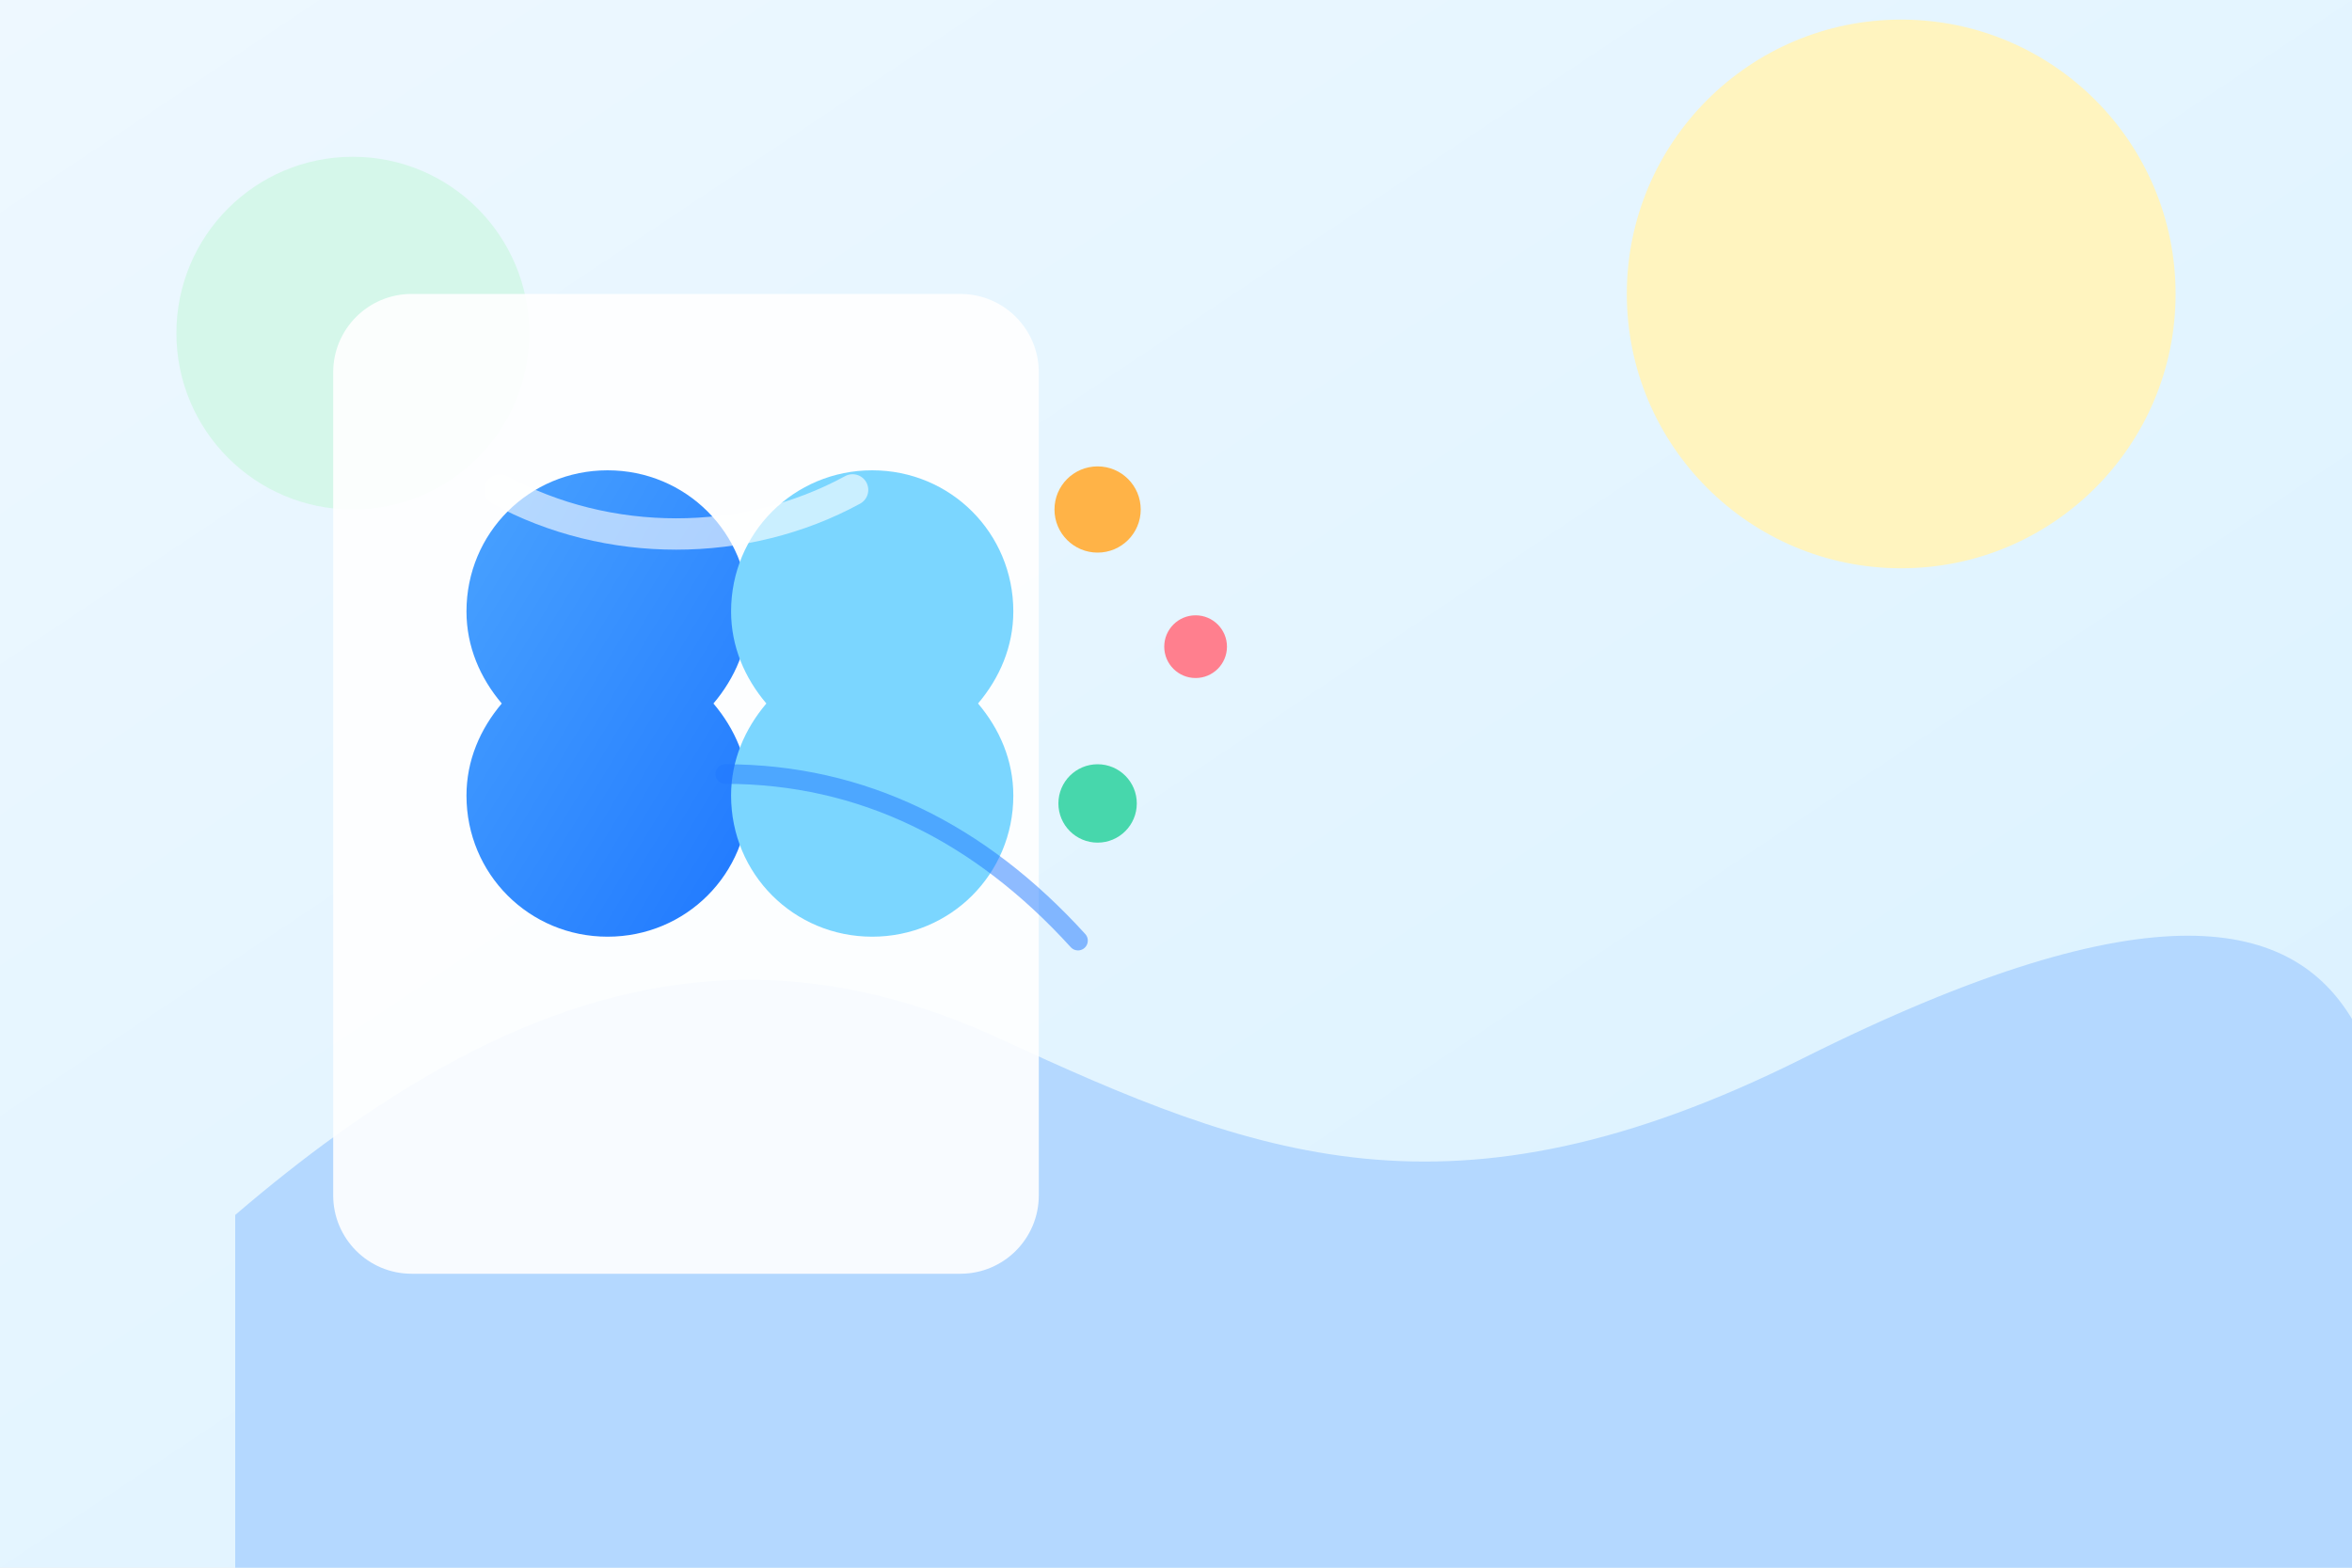
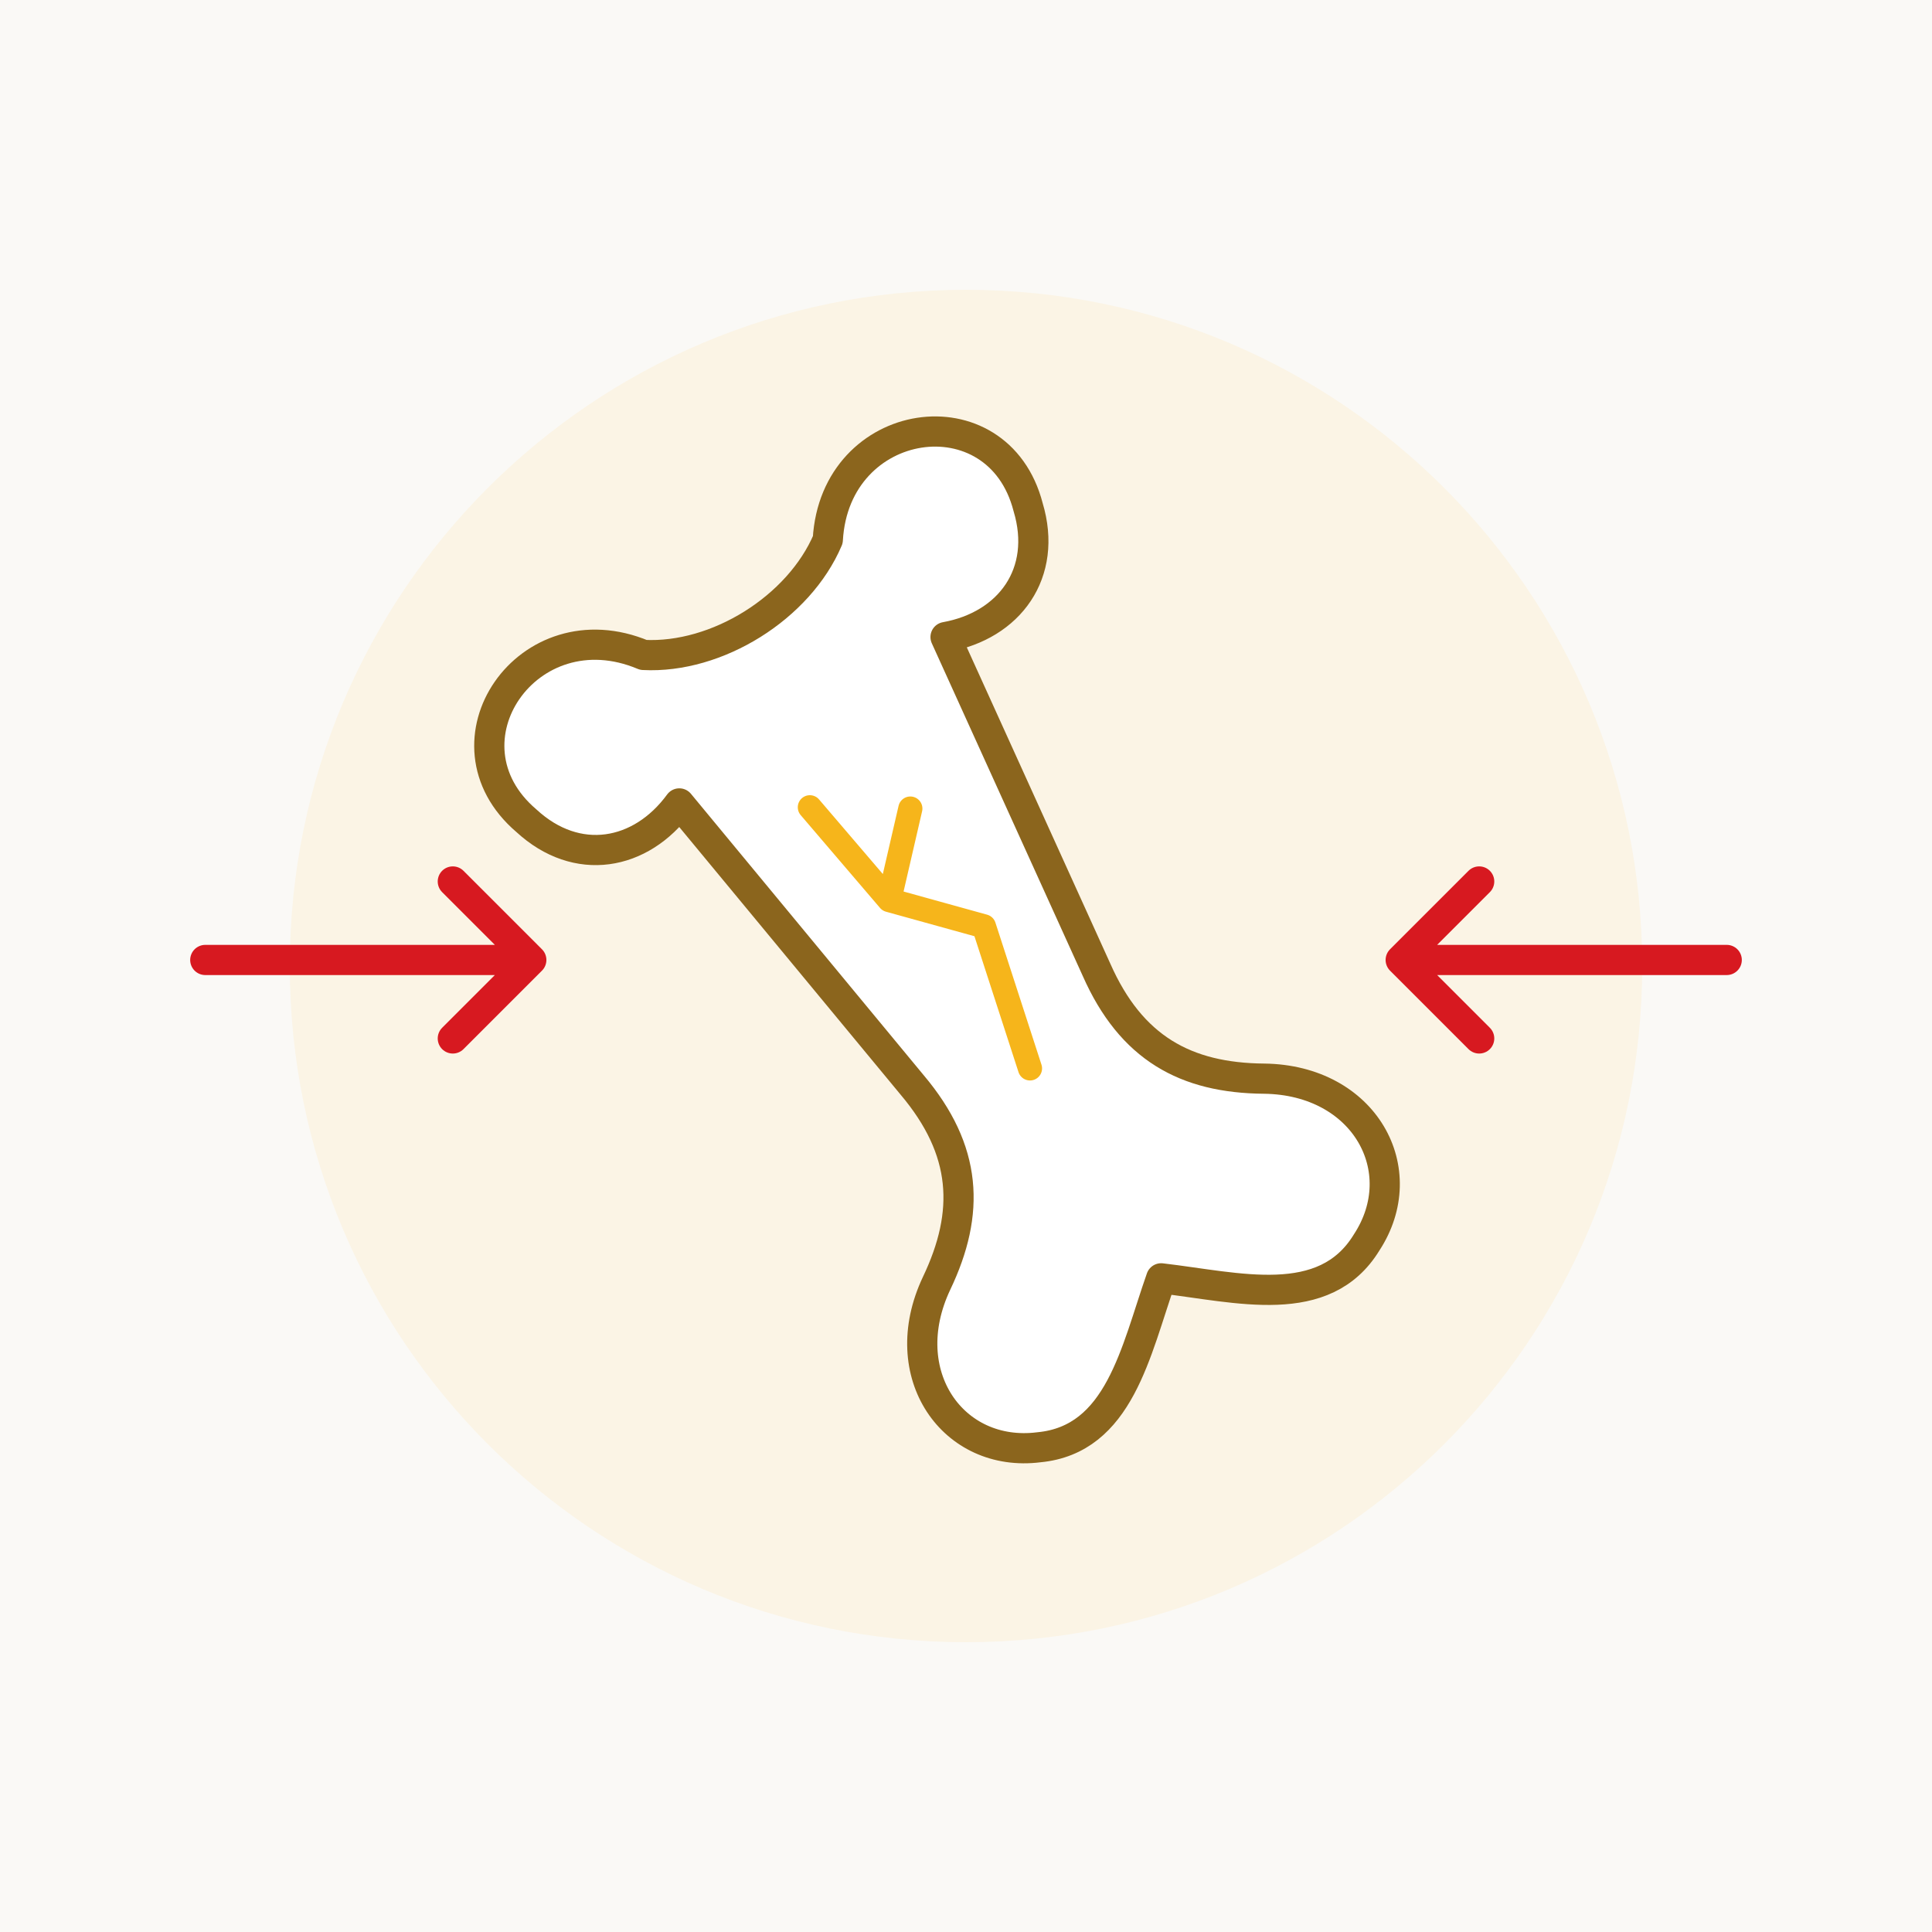
- <svg xmlns="http://www.w3.org/2000/svg" viewBox="0 0 1200 800" role="img" aria-labelledby="title desc">
-   <defs>
-     <linearGradient id="bg" x1="0" y1="0" x2="1" y2="1">
-       <stop offset="0%" stop-color="#eef8ff" />
-       <stop offset="100%" stop-color="#d9f1ff" />
-     </linearGradient>
-     <linearGradient id="bone" x1="0" y1="0" x2="1" y2="1">
-       <stop offset="0%" stop-color="#4aa3ff" />
-       <stop offset="100%" stop-color="#1f78ff" />
-     </linearGradient>
-   </defs>
-   <rect width="1200" height="800" fill="url(#bg)" />
-   <circle cx="970" cy="150" r="140" fill="#fff4bf" />
-   <circle cx="180" cy="170" r="90" fill="#d5f7ea" />
-   <path d="M120 620c140-120 260-150 390-90s230 100 410 10 250-70 280-20v280H120z" fill="#b4d8ff" />
-   <rect x="170" y="150" width="360" height="500" rx="40" fill="#ffffff" opacity=".9" />
-   <path d="M310 240c-40 0-72 32-72 72 0 18 7 34 18 47-11 13-18 29-18 47 0 40 32 72 72 72s72-32 72-72c0-18-7-34-18-47 11-13 18-29 18-47 0-40-32-72-72-72z" fill="url(#bone)" />
-   <path d="M445 240c-40 0-72 32-72 72 0 18 7 34 18 47-11 13-18 29-18 47 0 40 32 72 72 72s72-32 72-72c0-18-7-34-18-47 11-13 18-29 18-47 0-40-32-72-72-72z" fill="#7bd6ff" />
-   <path d="M255 250c55 30 125 30 180 0" fill="none" stroke="#ffffff" stroke-width="16" stroke-linecap="round" opacity=".6" />
-   <path d="M370 395c70 0 130 30 180 85" fill="none" stroke="#1f78ff" stroke-width="10" stroke-linecap="round" opacity=".5" />
-   <circle cx="560" cy="260" r="22" fill="#ffb347" />
-   <circle cx="610" cy="330" r="16" fill="#ff7f8e" />
-   <circle cx="560" cy="410" r="20" fill="#47d7ac" />
+ <svg xmlns="http://www.w3.org/2000/svg" viewBox="0 0 320 320" role="img" aria-labelledby="title desc">
+   <rect width="320" height="320" fill="#faf9f6" />
+   <circle cx="160" cy="160" r="112" fill="#fbf4e5" />
+   <g fill="none" stroke-linecap="round" stroke-linejoin="round">
+     <g transform="rotate(-32 160 160) translate(0 -20)">
+       <path d="M142 108C130 91 105 102 111 121C114 132 124 136 134 132L142 192C144 206 139 215 128 222C114 231 115 248 128 254C140 260 150 249 160 241C170 249 180 260 192 254C205 248 206 231 192 222C181 215 176 206 178 192L186 132C196 136 206 132 209 121C215 102 190 91 178 108C168 115 152 115 142 108Z" fill="#ffffff" stroke="#8b651d" stroke-width="5" />
+       <path d="M152 144L155 164L166 176L160 200M155 164L166 153" stroke="#f6b51b" stroke-width="4" />
+     </g>
+     <path d="M34 159H88M75 146L88 159L75 172M286 159H232M245 146L232 159L245 172" stroke="#d71920" stroke-width="5" />
+   </g>
</svg>
